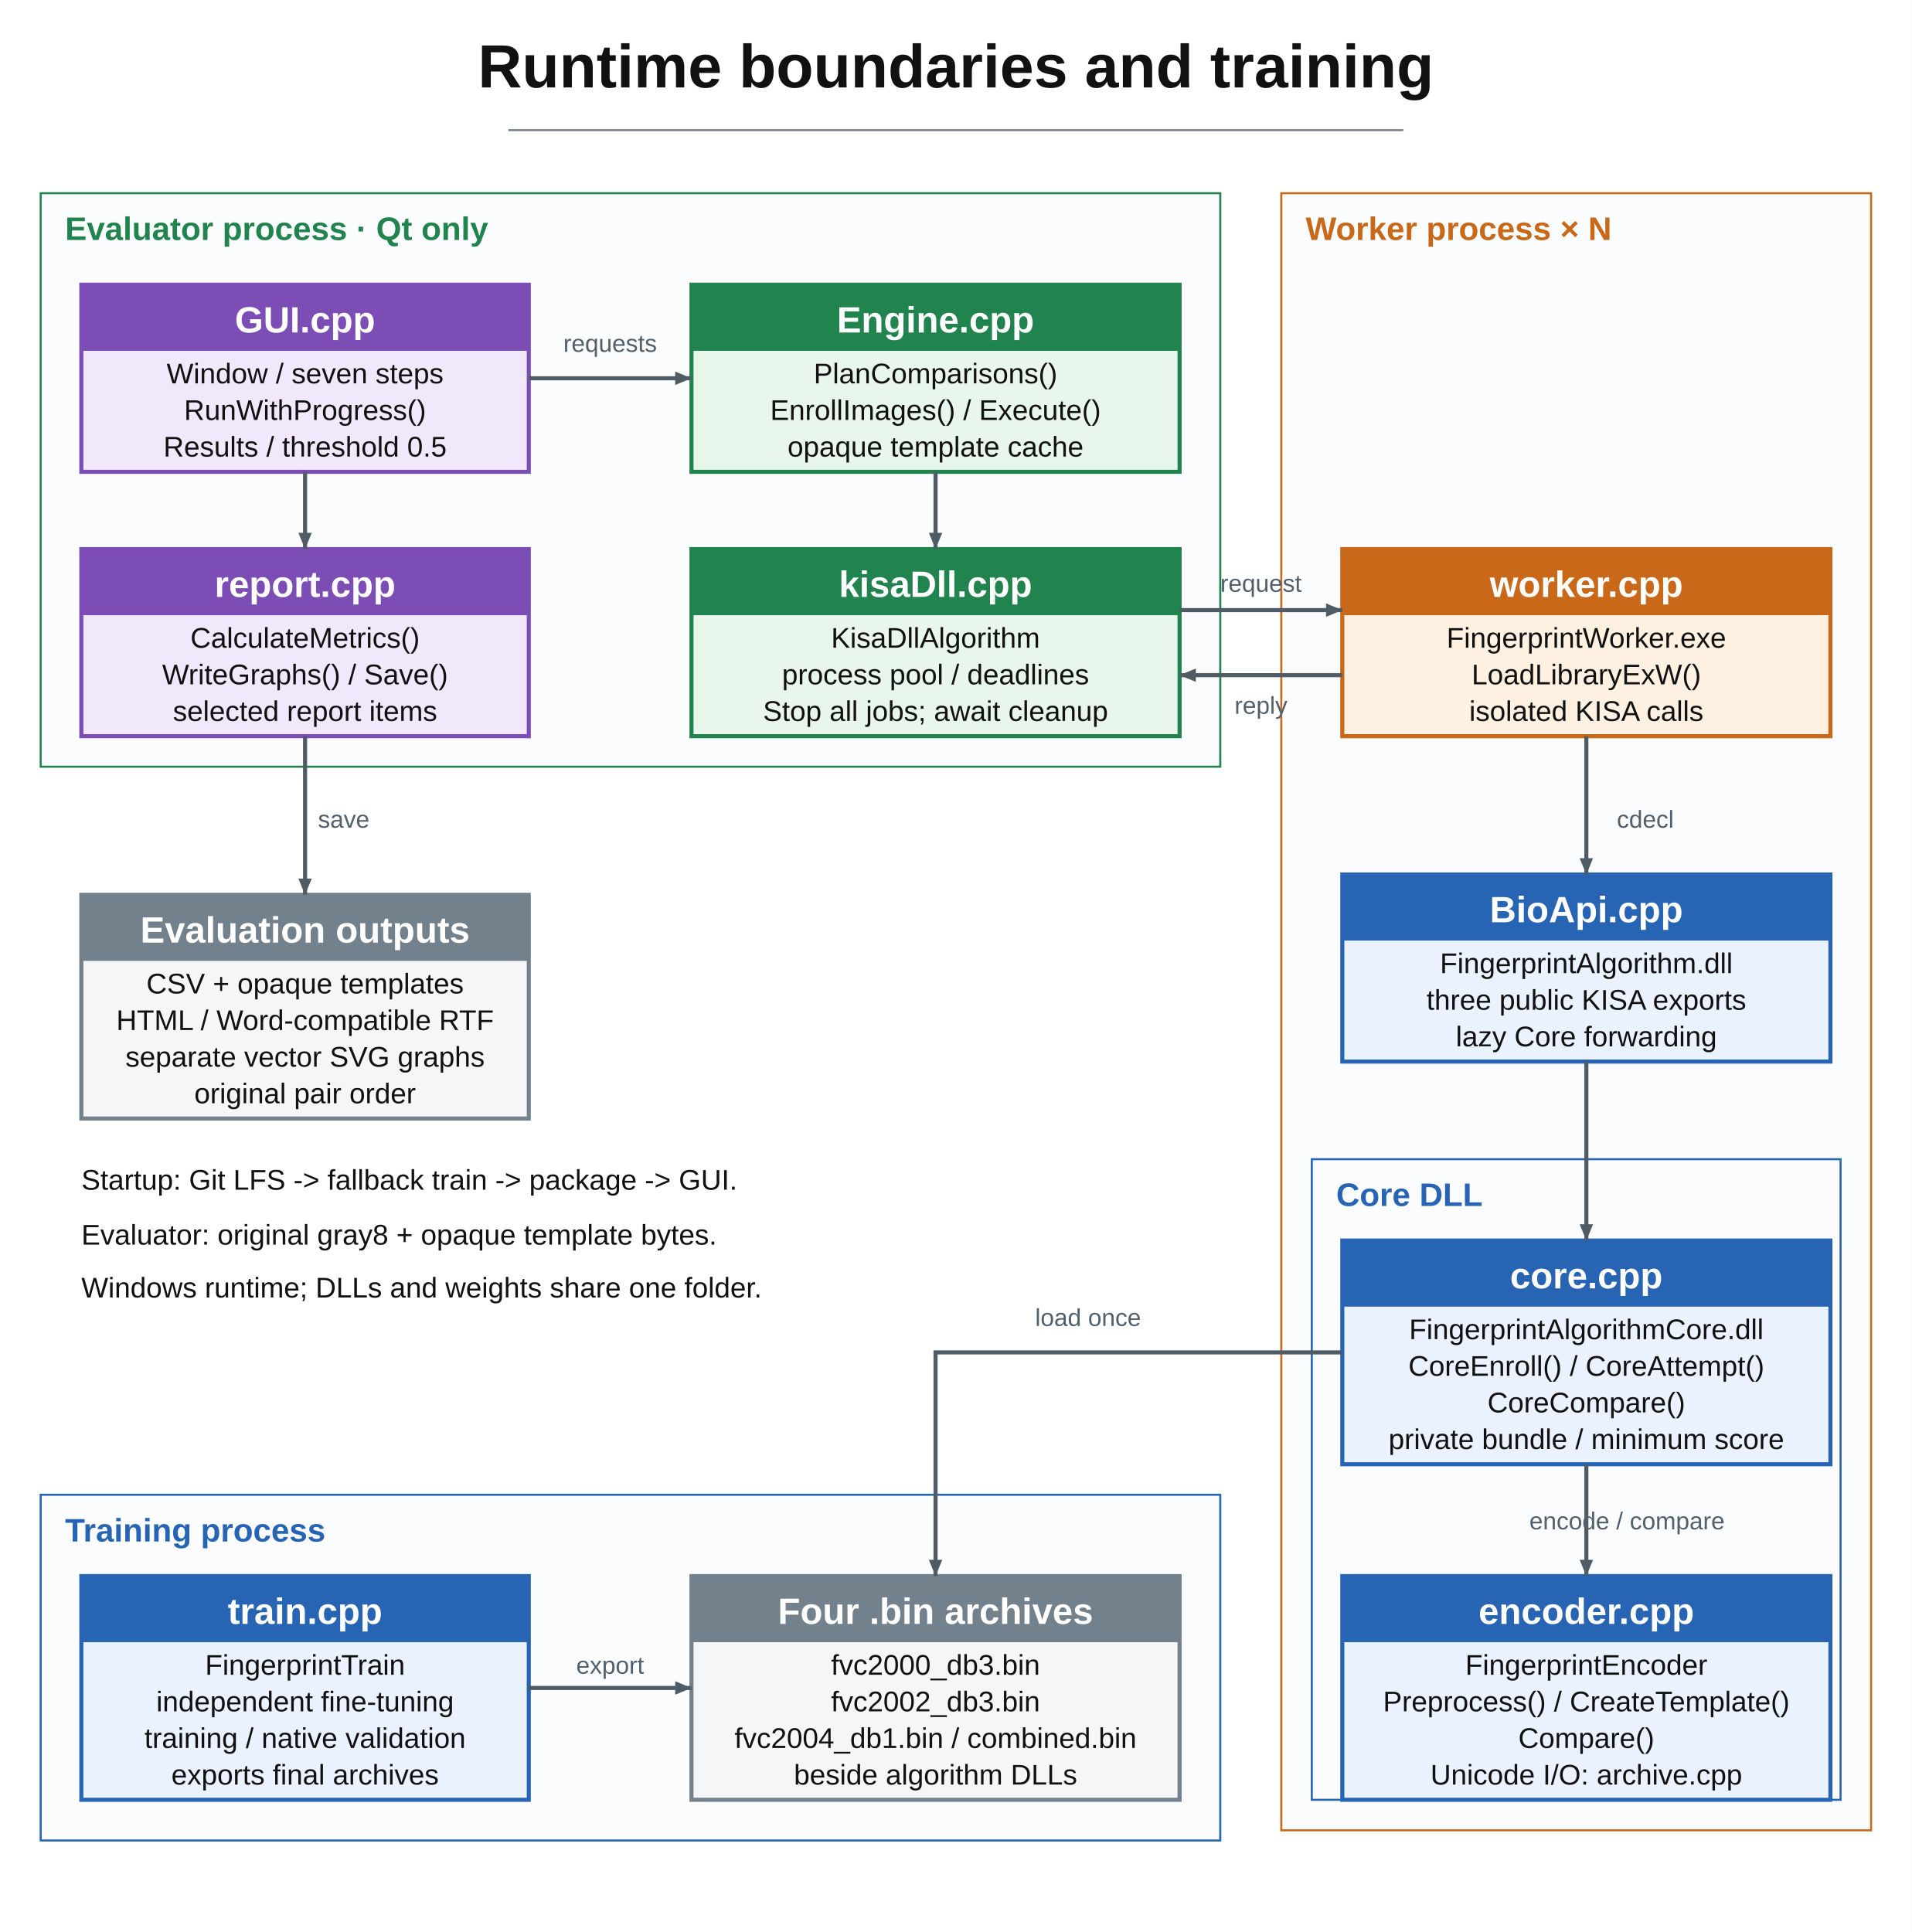
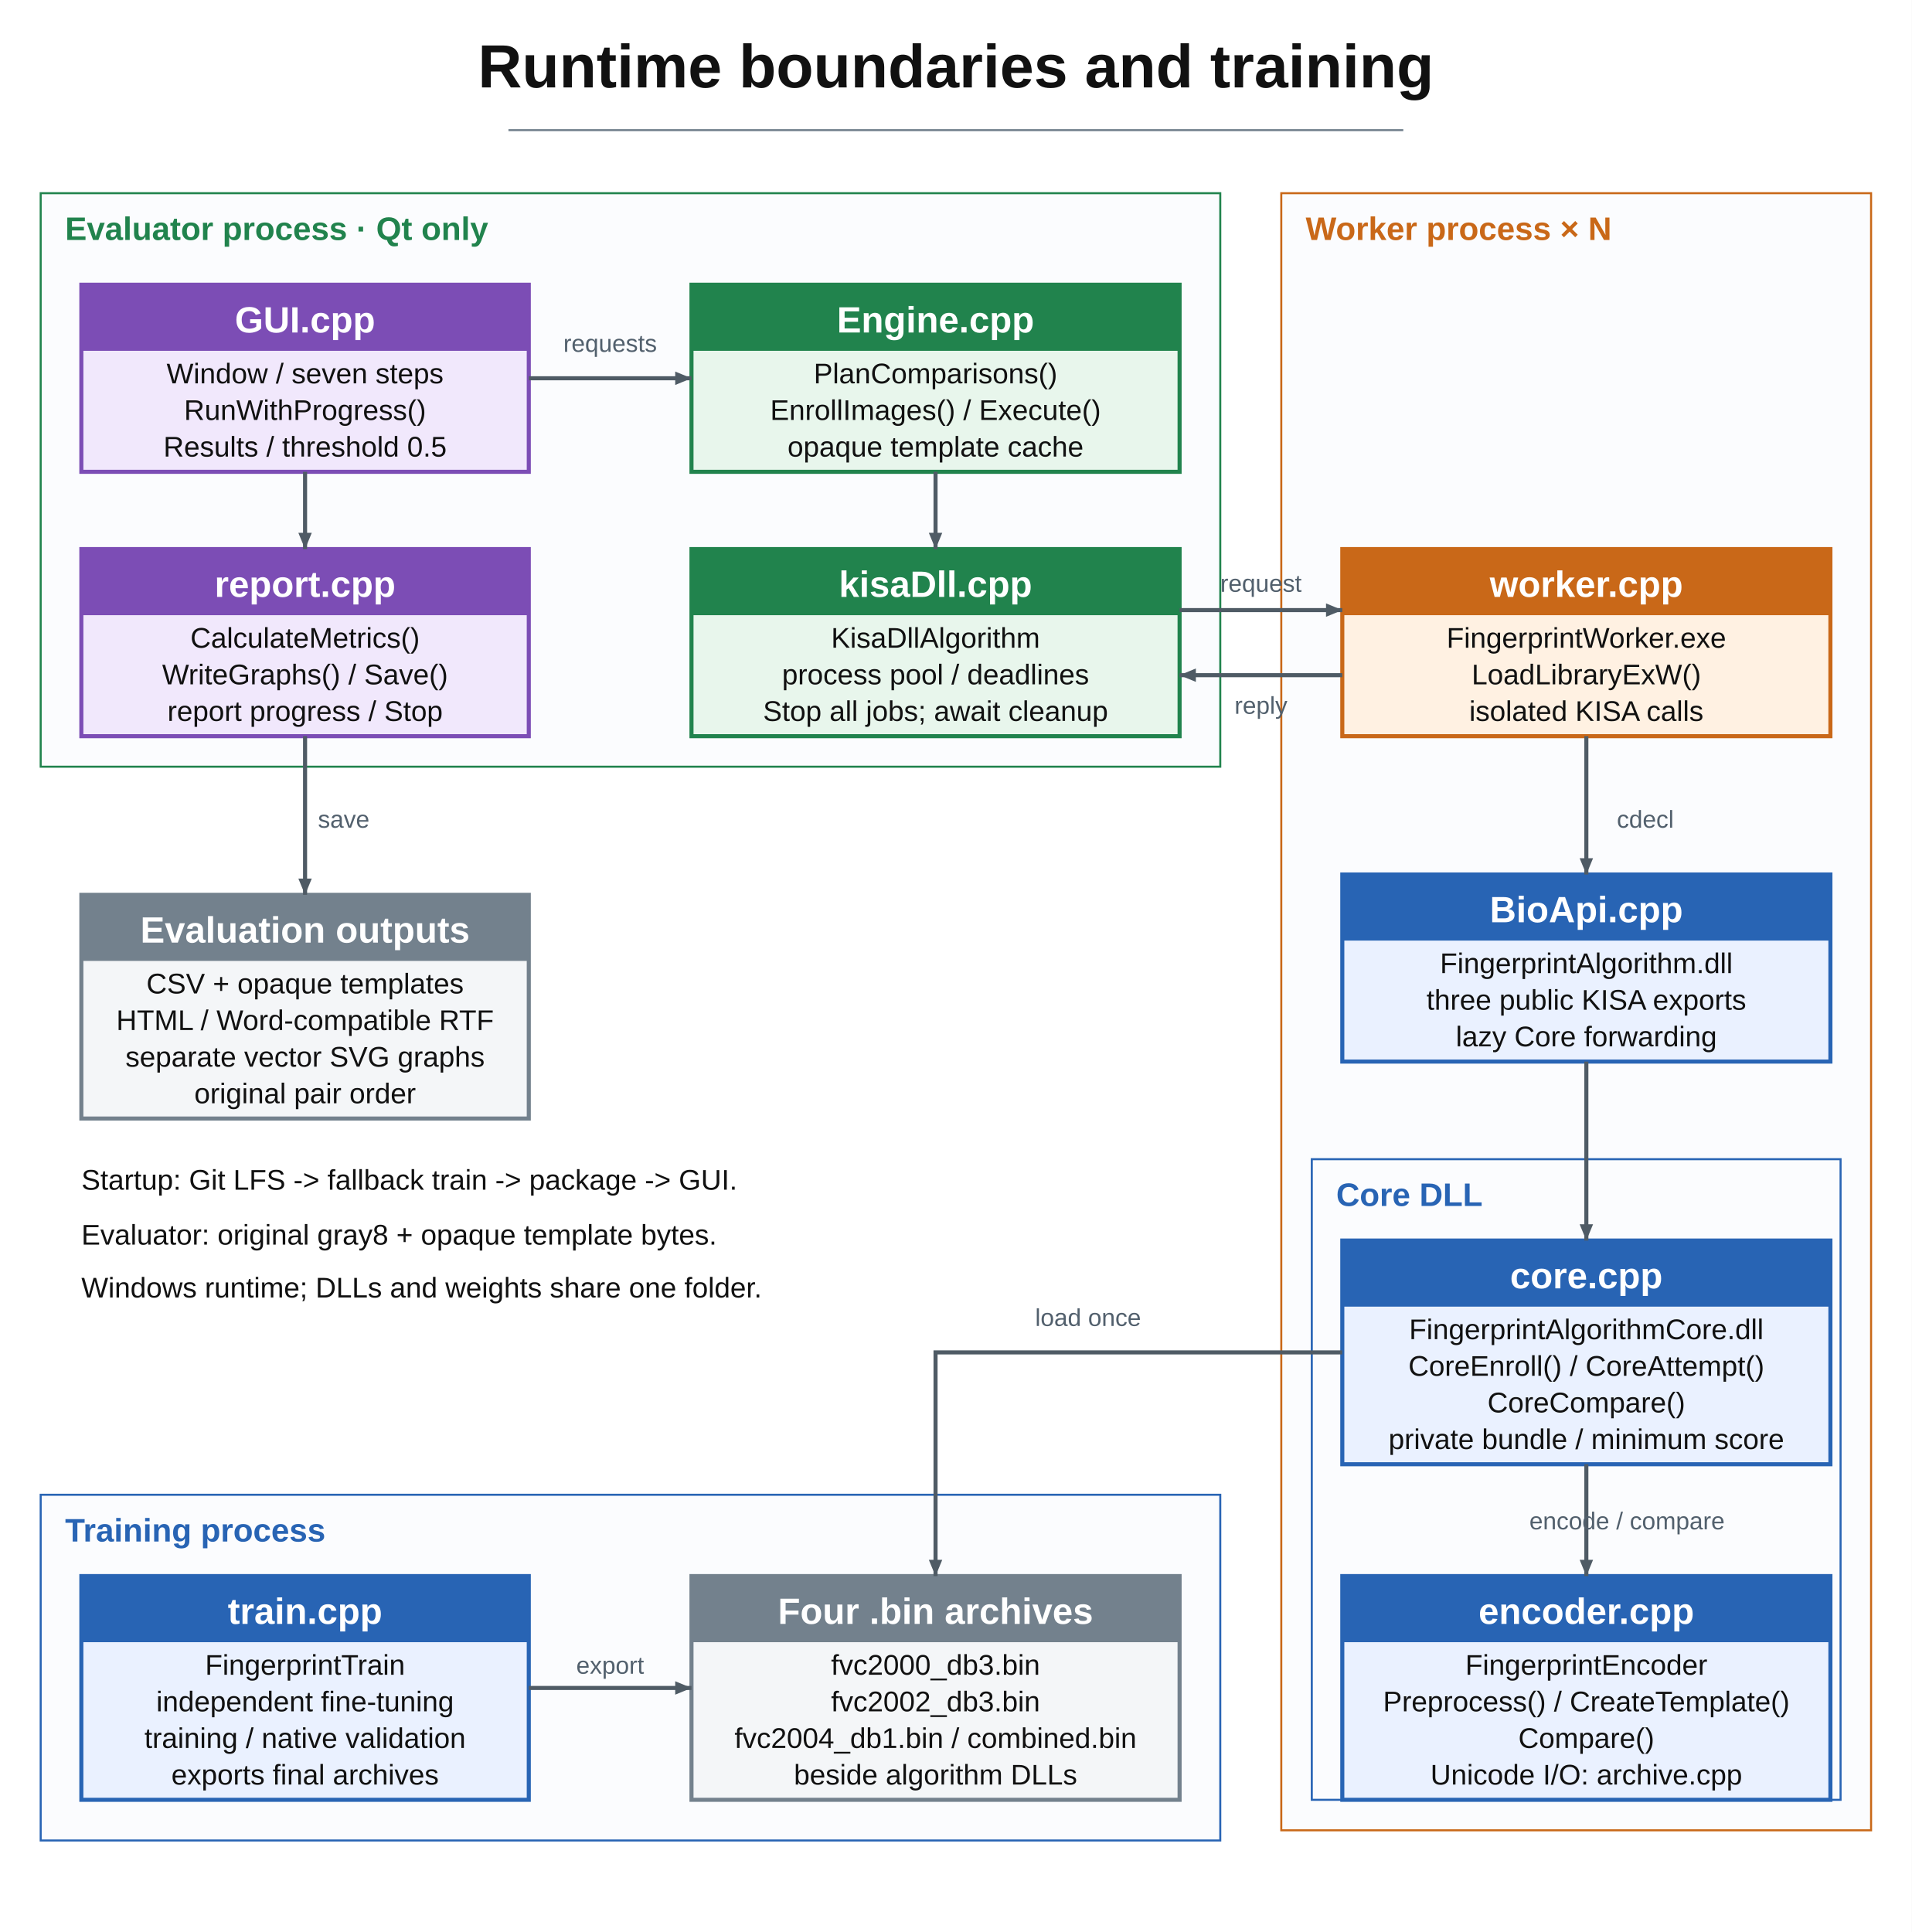
<svg xmlns="http://www.w3.org/2000/svg" width="297mm" height="300.16mm" viewBox="0 0 940 950" role="img">
  <rect width="940" height="950" fill="white" />
  <line x1="250" y1="64" x2="690" y2="64" stroke="#73818d" />
  <rect x="20" y="95" width="580" height="282" fill="#fbfcfe" stroke="#21834d" stroke-width="1" />
  <rect x="630" y="95" width="290" height="805" fill="#fbfcfe" stroke="#c96818" stroke-width="1" />
  <rect x="645" y="570" width="260" height="315" fill="#fbfcfe" stroke="#2864b4" stroke-width="1" />
  <rect x="20" y="735" width="580" height="170" fill="#fbfcfe" stroke="#2864b4" stroke-width="1" />
  <g data-node="gui" data-source="src/GUI/GUI.cpp">
    <rect x="40" y="140" width="220" height="92" fill="#f1e8fc" stroke="#7c4db5" stroke-width="2" />
    <rect x="40" y="140" width="220" height="32.5" fill="#7c4db5" />
  </g>
  <g data-node="engine" data-source="src/Engine/Engine.cpp">
    <rect x="340" y="140" width="240" height="92" fill="#e8f6ec" stroke="#21834d" stroke-width="2" />
    <rect x="340" y="140" width="240" height="32.5" fill="#21834d" />
  </g>
  <g data-node="adapter" data-source="src/Engine/kisaDll.cpp">
    <rect x="340" y="270" width="240" height="92" fill="#e8f6ec" stroke="#21834d" stroke-width="2" />
    <rect x="340" y="270" width="240" height="32.5" fill="#21834d" />
  </g>
  <g data-node="report" data-source="src/GUI/report.cpp">
    <rect x="40" y="270" width="220" height="92" fill="#f1e8fc" stroke="#7c4db5" stroke-width="2" />
    <rect x="40" y="270" width="220" height="32.5" fill="#7c4db5" />
  </g>
  <g data-node="worker" data-source="src/Worker/worker.cpp">
    <rect x="660" y="270" width="240" height="92" fill="#fff1e2" stroke="#c96818" stroke-width="2" />
    <rect x="660" y="270" width="240" height="32.5" fill="#c96818" />
  </g>
  <g data-node="public" data-source="src/Kisa/BioApi.cpp">
    <rect x="660" y="430" width="240" height="92" fill="#eaf1ff" stroke="#2864b4" stroke-width="2" />
    <rect x="660" y="430" width="240" height="32.5" fill="#2864b4" />
  </g>
  <g data-node="core" data-source="src/Kisa/core.cpp">
    <rect x="660" y="610" width="240" height="110" fill="#eaf1ff" stroke="#2864b4" stroke-width="2" />
    <rect x="660" y="610" width="240" height="32.5" fill="#2864b4" />
  </g>
  <g data-node="encoder" data-source="src/Algorithm/encoder.cpp">
    <rect x="660" y="775" width="240" height="110" fill="#eaf1ff" stroke="#2864b4" stroke-width="2" />
    <rect x="660" y="775" width="240" height="32.5" fill="#2864b4" />
  </g>
  <g data-node="outputs" data-source="">
    <rect x="40" y="440" width="220" height="110" fill="#f4f6f8" stroke="#73818d" stroke-width="2" />
    <rect x="40" y="440" width="220" height="32.5" fill="#73818d" />
  </g>
  <g data-node="train" data-source="src/Training/train.cpp">
    <rect x="40" y="775" width="220" height="110" fill="#eaf1ff" stroke="#2864b4" stroke-width="2" />
    <rect x="40" y="775" width="220" height="32.5" fill="#2864b4" />
  </g>
  <g data-node="weights" data-source="">
    <rect x="340" y="775" width="240" height="110" fill="#f4f6f8" stroke="#73818d" stroke-width="2" />
    <rect x="340" y="775" width="240" height="32.5" fill="#73818d" />
  </g>
  <g data-from="gui" data-to="engine" data-relation="flow">
    <polyline points="260,186.0 340,186.0" fill="none" stroke="#4f5b65" stroke-width="2" />
    <polygon points="340,186.0 332.0,189.3 332.0,182.7" fill="#4f5b65" />
  </g>
  <g data-from="engine" data-to="adapter" data-relation="flow">
    <polyline points="460.0,232 460.0,270" fill="none" stroke="#4f5b65" stroke-width="2" />
    <polygon points="460.0,270 456.7,262.0 463.3,262.0" fill="#4f5b65" />
  </g>
  <g data-from="gui" data-to="report" data-relation="flow">
    <polyline points="150.0,232 150.0,270" fill="none" stroke="#4f5b65" stroke-width="2" />
    <polygon points="150.0,270 146.7,262.0 153.3,262.0" fill="#4f5b65" />
  </g>
  <g data-from="report" data-to="outputs" data-relation="flow">
    <polyline points="150.0,362 150.0,440" fill="none" stroke="#4f5b65" stroke-width="2" />
    <polygon points="150.0,440 146.7,432.0 153.3,432.0" fill="#4f5b65" />
  </g>
  <g data-from="adapter" data-to="worker" data-relation="flow">
    <polyline points="580,300.0 660,300.0" fill="none" stroke="#4f5b65" stroke-width="2" />
    <polygon points="660,300.0 652.0,303.3 652.0,296.7" fill="#4f5b65" />
  </g>
  <g data-from="worker" data-to="adapter" data-relation="flow">
    <polyline points="660,332.0 580,332.0" fill="none" stroke="#4f5b65" stroke-width="2" />
    <polygon points="580,332.0 588.0,328.7 588.0,335.3" fill="#4f5b65" />
  </g>
  <g data-from="worker" data-to="public" data-relation="flow">
    <polyline points="780.0,362 780.0,430" fill="none" stroke="#4f5b65" stroke-width="2" />
    <polygon points="780.0,430 776.7,422.0 783.3,422.0" fill="#4f5b65" />
  </g>
  <g data-from="public" data-to="core" data-relation="flow">
    <polyline points="780.0,522 780.0,610" fill="none" stroke="#4f5b65" stroke-width="2" />
    <polygon points="780.0,610 776.7,602.0 783.3,602.0" fill="#4f5b65" />
  </g>
  <g data-from="core" data-to="encoder" data-relation="flow">
    <polyline points="780.0,720 780.0,775" fill="none" stroke="#4f5b65" stroke-width="2" />
    <polygon points="780.0,775 776.7,767.0 783.3,767.0" fill="#4f5b65" />
  </g>
  <g data-from="core" data-to="weights" data-relation="flow">
    <polyline points="660,665.0 460.0,665.0 460.0,775" fill="none" stroke="#4f5b65" stroke-width="2" />
    <polygon points="460.0,775 456.7,767.0 463.3,767.0" fill="#4f5b65" />
  </g>
  <g data-from="train" data-to="weights" data-relation="flow">
    <polyline points="260,830.0 340,830.0" fill="none" stroke="#4f5b65" stroke-width="2" />
    <polygon points="340,830.0 332.0,833.3 332.0,826.7" fill="#4f5b65" />
  </g>
  <text x="470" y="43" font-family="Arial" font-size="30" font-weight="700" text-anchor="middle" fill="#111111">Runtime boundaries and training</text>
  <text x="32" y="118" font-family="Arial" font-size="16" font-weight="700" text-anchor="start" fill="#21834d">Evaluator process · Qt only</text>
  <text x="642" y="118" font-family="Arial" font-size="16" font-weight="700" text-anchor="start" fill="#c96818">Worker process × N</text>
  <text x="657" y="593" font-family="Arial" font-size="16" font-weight="700" text-anchor="start" fill="#2864b4">Core DLL</text>
  <text x="32" y="758" font-family="Arial" font-size="16" font-weight="700" text-anchor="start" fill="#2864b4">Training process</text>
  <text x="150.0" y="163.5" font-family="Arial" font-size="18" font-weight="700" text-anchor="middle" fill="#ffffff">GUI.cpp</text>
  <text x="150.0" y="188.5" font-family="Arial" font-size="14" font-weight="400" text-anchor="middle" fill="#111111">Window / seven steps</text>
  <text x="150.0" y="206.5" font-family="Arial" font-size="14" font-weight="400" text-anchor="middle" fill="#111111">RunWithProgress()</text>
  <text x="150.0" y="224.5" font-family="Arial" font-size="14" font-weight="400" text-anchor="middle" fill="#111111">Results / threshold 0.5</text>
  <text x="460.0" y="163.5" font-family="Arial" font-size="18" font-weight="700" text-anchor="middle" fill="#ffffff">Engine.cpp</text>
  <text x="460.0" y="188.5" font-family="Arial" font-size="14" font-weight="400" text-anchor="middle" fill="#111111">PlanComparisons()</text>
  <text x="460.0" y="206.5" font-family="Arial" font-size="14" font-weight="400" text-anchor="middle" fill="#111111">EnrollImages() / Execute()</text>
  <text x="460.0" y="224.5" font-family="Arial" font-size="14" font-weight="400" text-anchor="middle" fill="#111111">opaque template cache</text>
  <text x="460.0" y="293.5" font-family="Arial" font-size="18" font-weight="700" text-anchor="middle" fill="#ffffff">kisaDll.cpp</text>
  <text x="460.0" y="318.5" font-family="Arial" font-size="14" font-weight="400" text-anchor="middle" fill="#111111">KisaDllAlgorithm</text>
  <text x="460.0" y="336.5" font-family="Arial" font-size="14" font-weight="400" text-anchor="middle" fill="#111111">process pool / deadlines</text>
  <text x="460.0" y="354.5" font-family="Arial" font-size="14" font-weight="400" text-anchor="middle" fill="#111111">Stop all jobs; await cleanup</text>
  <text x="150.0" y="293.5" font-family="Arial" font-size="18" font-weight="700" text-anchor="middle" fill="#ffffff">report.cpp</text>
  <text x="150.0" y="318.5" font-family="Arial" font-size="14" font-weight="400" text-anchor="middle" fill="#111111">CalculateMetrics()</text>
  <text x="150.0" y="336.5" font-family="Arial" font-size="14" font-weight="400" text-anchor="middle" fill="#111111">WriteGraphs() / Save()</text>
-   <text x="150.0" y="354.5" font-family="Arial" font-size="14" font-weight="400" text-anchor="middle" fill="#111111">selected report items</text>
+   <text x="150.0" y="354.5" font-family="Arial" font-size="14" font-weight="400" text-anchor="middle" fill="#111111">report progress / Stop</text>
  <text x="780.0" y="293.5" font-family="Arial" font-size="18" font-weight="700" text-anchor="middle" fill="#ffffff">worker.cpp</text>
  <text x="780.0" y="318.5" font-family="Arial" font-size="14" font-weight="400" text-anchor="middle" fill="#111111">FingerprintWorker.exe</text>
  <text x="780.0" y="336.5" font-family="Arial" font-size="14" font-weight="400" text-anchor="middle" fill="#111111">LoadLibraryExW()</text>
  <text x="780.0" y="354.5" font-family="Arial" font-size="14" font-weight="400" text-anchor="middle" fill="#111111">isolated KISA calls</text>
  <text x="780.0" y="453.5" font-family="Arial" font-size="18" font-weight="700" text-anchor="middle" fill="#ffffff">BioApi.cpp</text>
  <text x="780.0" y="478.5" font-family="Arial" font-size="14" font-weight="400" text-anchor="middle" fill="#111111">FingerprintAlgorithm.dll</text>
  <text x="780.0" y="496.5" font-family="Arial" font-size="14" font-weight="400" text-anchor="middle" fill="#111111">three public KISA exports</text>
  <text x="780.0" y="514.5" font-family="Arial" font-size="14" font-weight="400" text-anchor="middle" fill="#111111">lazy Core forwarding</text>
  <text x="780.0" y="633.5" font-family="Arial" font-size="18" font-weight="700" text-anchor="middle" fill="#ffffff">core.cpp</text>
  <text x="780.0" y="658.5" font-family="Arial" font-size="14" font-weight="400" text-anchor="middle" fill="#111111">FingerprintAlgorithmCore.dll</text>
  <text x="780.0" y="676.5" font-family="Arial" font-size="14" font-weight="400" text-anchor="middle" fill="#111111">CoreEnroll() / CoreAttempt()</text>
  <text x="780.0" y="694.5" font-family="Arial" font-size="14" font-weight="400" text-anchor="middle" fill="#111111">CoreCompare()</text>
  <text x="780.0" y="712.5" font-family="Arial" font-size="14" font-weight="400" text-anchor="middle" fill="#111111">private bundle / minimum score</text>
  <text x="780.0" y="798.5" font-family="Arial" font-size="18" font-weight="700" text-anchor="middle" fill="#ffffff">encoder.cpp</text>
  <text x="780.0" y="823.5" font-family="Arial" font-size="14" font-weight="400" text-anchor="middle" fill="#111111">FingerprintEncoder</text>
  <text x="780.0" y="841.5" font-family="Arial" font-size="14" font-weight="400" text-anchor="middle" fill="#111111">Preprocess() / CreateTemplate()</text>
  <text x="780.0" y="859.5" font-family="Arial" font-size="14" font-weight="400" text-anchor="middle" fill="#111111">Compare()</text>
  <text x="780.0" y="877.5" font-family="Arial" font-size="14" font-weight="400" text-anchor="middle" fill="#111111">Unicode I/O: archive.cpp</text>
  <text x="150.0" y="463.5" font-family="Arial" font-size="18" font-weight="700" text-anchor="middle" fill="#ffffff">Evaluation outputs</text>
  <text x="150.0" y="488.5" font-family="Arial" font-size="14" font-weight="400" text-anchor="middle" fill="#111111">CSV + opaque templates</text>
  <text x="150.0" y="506.5" font-family="Arial" font-size="14" font-weight="400" text-anchor="middle" fill="#111111">HTML / Word-compatible RTF</text>
  <text x="150.0" y="524.5" font-family="Arial" font-size="14" font-weight="400" text-anchor="middle" fill="#111111">separate vector SVG graphs</text>
  <text x="150.0" y="542.5" font-family="Arial" font-size="14" font-weight="400" text-anchor="middle" fill="#111111">original pair order</text>
  <text x="150.0" y="798.5" font-family="Arial" font-size="18" font-weight="700" text-anchor="middle" fill="#ffffff">train.cpp</text>
  <text x="150.0" y="823.5" font-family="Arial" font-size="14" font-weight="400" text-anchor="middle" fill="#111111">FingerprintTrain</text>
  <text x="150.0" y="841.5" font-family="Arial" font-size="14" font-weight="400" text-anchor="middle" fill="#111111">independent fine-tuning</text>
  <text x="150.0" y="859.5" font-family="Arial" font-size="14" font-weight="400" text-anchor="middle" fill="#111111">training / native validation</text>
  <text x="150.0" y="877.5" font-family="Arial" font-size="14" font-weight="400" text-anchor="middle" fill="#111111">exports final archives</text>
  <text x="460.0" y="798.5" font-family="Arial" font-size="18" font-weight="700" text-anchor="middle" fill="#ffffff">Four .bin archives</text>
  <text x="460.0" y="823.5" font-family="Arial" font-size="14" font-weight="400" text-anchor="middle" fill="#111111">fvc2000_db3.bin</text>
  <text x="460.0" y="841.5" font-family="Arial" font-size="14" font-weight="400" text-anchor="middle" fill="#111111">fvc2002_db3.bin</text>
  <text x="460.0" y="859.5" font-family="Arial" font-size="14" font-weight="400" text-anchor="middle" fill="#111111">fvc2004_db1.bin / combined.bin</text>
  <text x="460.0" y="877.5" font-family="Arial" font-size="14" font-weight="400" text-anchor="middle" fill="#111111">beside algorithm DLLs</text>
  <text x="300" y="173" font-family="Arial" font-size="12" font-weight="400" text-anchor="middle" fill="#52606d">requests</text>
  <text x="169" y="407" font-family="Arial" font-size="12" font-weight="400" text-anchor="middle" fill="#52606d">save</text>
  <text x="620" y="291" font-family="Arial" font-size="12" font-weight="400" text-anchor="middle" fill="#52606d">request</text>
  <text x="620" y="351" font-family="Arial" font-size="12" font-weight="400" text-anchor="middle" fill="#52606d">reply</text>
  <text x="809" y="407" font-family="Arial" font-size="12" font-weight="400" text-anchor="middle" fill="#52606d">cdecl</text>
  <text x="800" y="752" font-family="Arial" font-size="12" font-weight="400" text-anchor="middle" fill="#52606d">encode / compare</text>
  <text x="535" y="652" font-family="Arial" font-size="12" font-weight="400" text-anchor="middle" fill="#52606d">load once</text>
  <text x="300" y="823" font-family="Arial" font-size="12" font-weight="400" text-anchor="middle" fill="#52606d">export</text>
  <text x="40" y="585" font-family="Arial" font-size="14" font-weight="400" text-anchor="start" fill="#111111">Startup: Git LFS -&gt; fallback train -&gt; package -&gt; GUI.</text>
  <text x="40" y="612" font-family="Arial" font-size="14" font-weight="400" text-anchor="start" fill="#111111">Evaluator: original gray8 + opaque template bytes.</text>
  <text x="40" y="638" font-family="Arial" font-size="14" font-weight="400" text-anchor="start" fill="#111111">Windows runtime; DLLs and weights share one folder.</text>
</svg>
